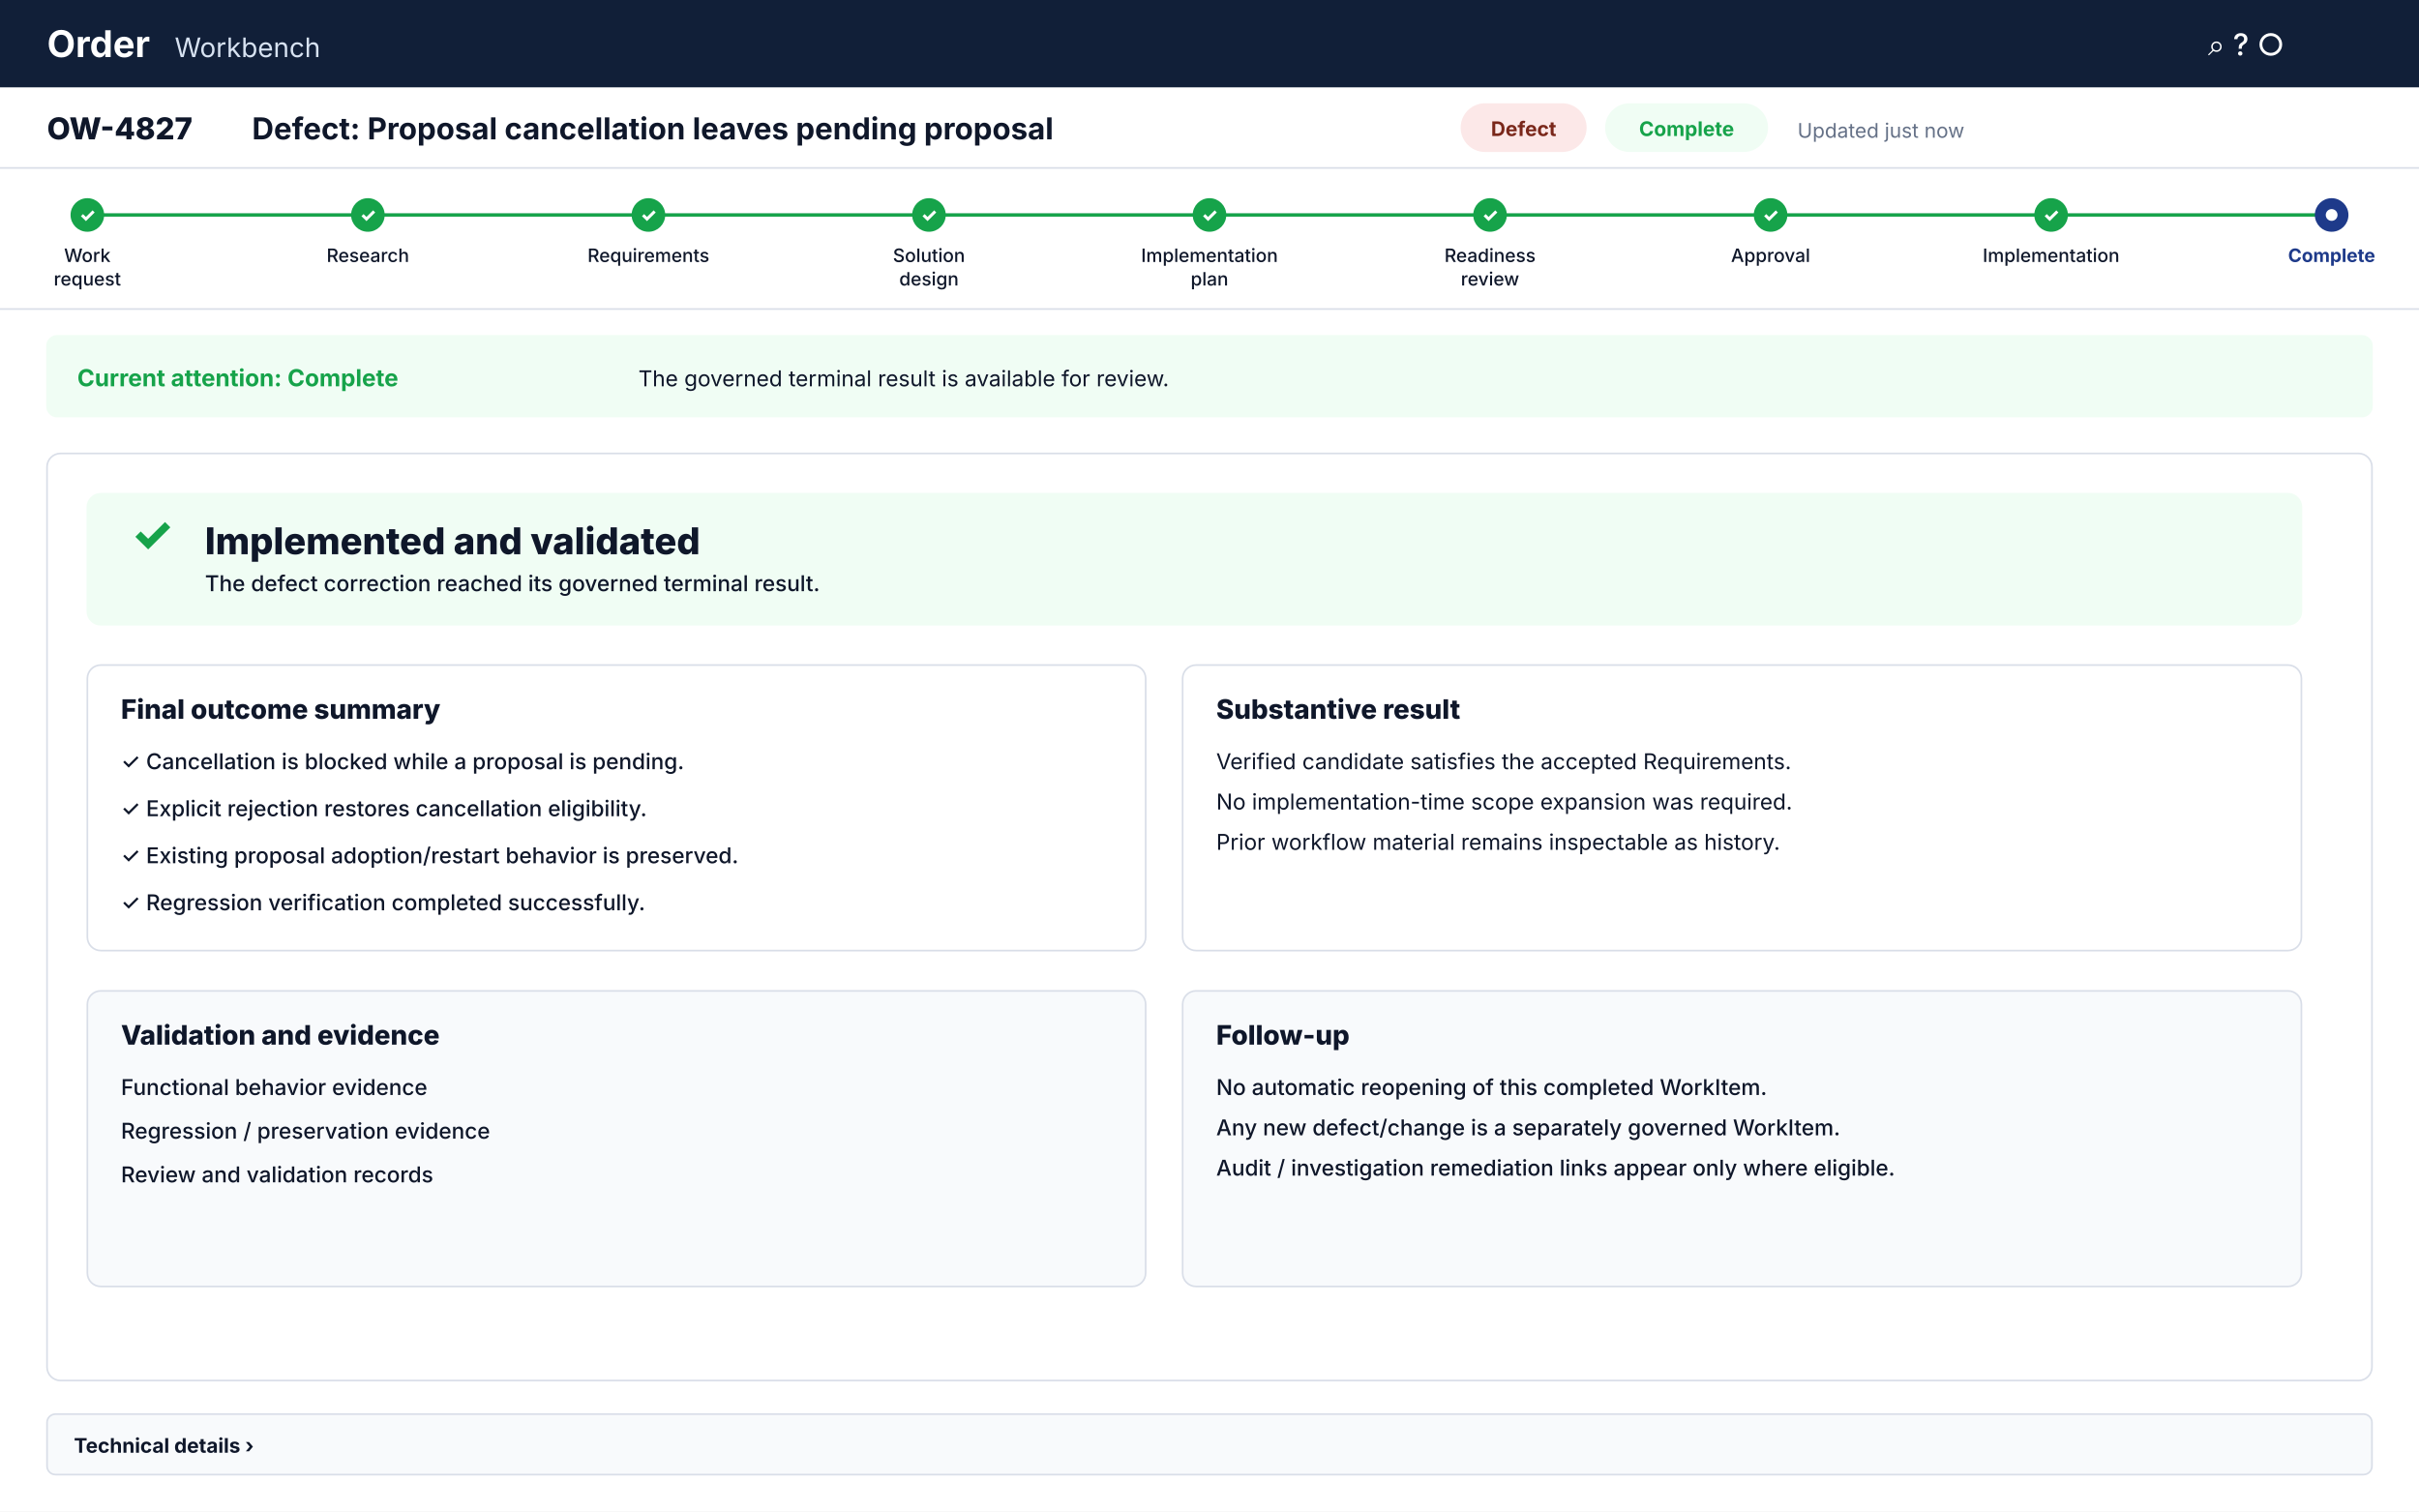
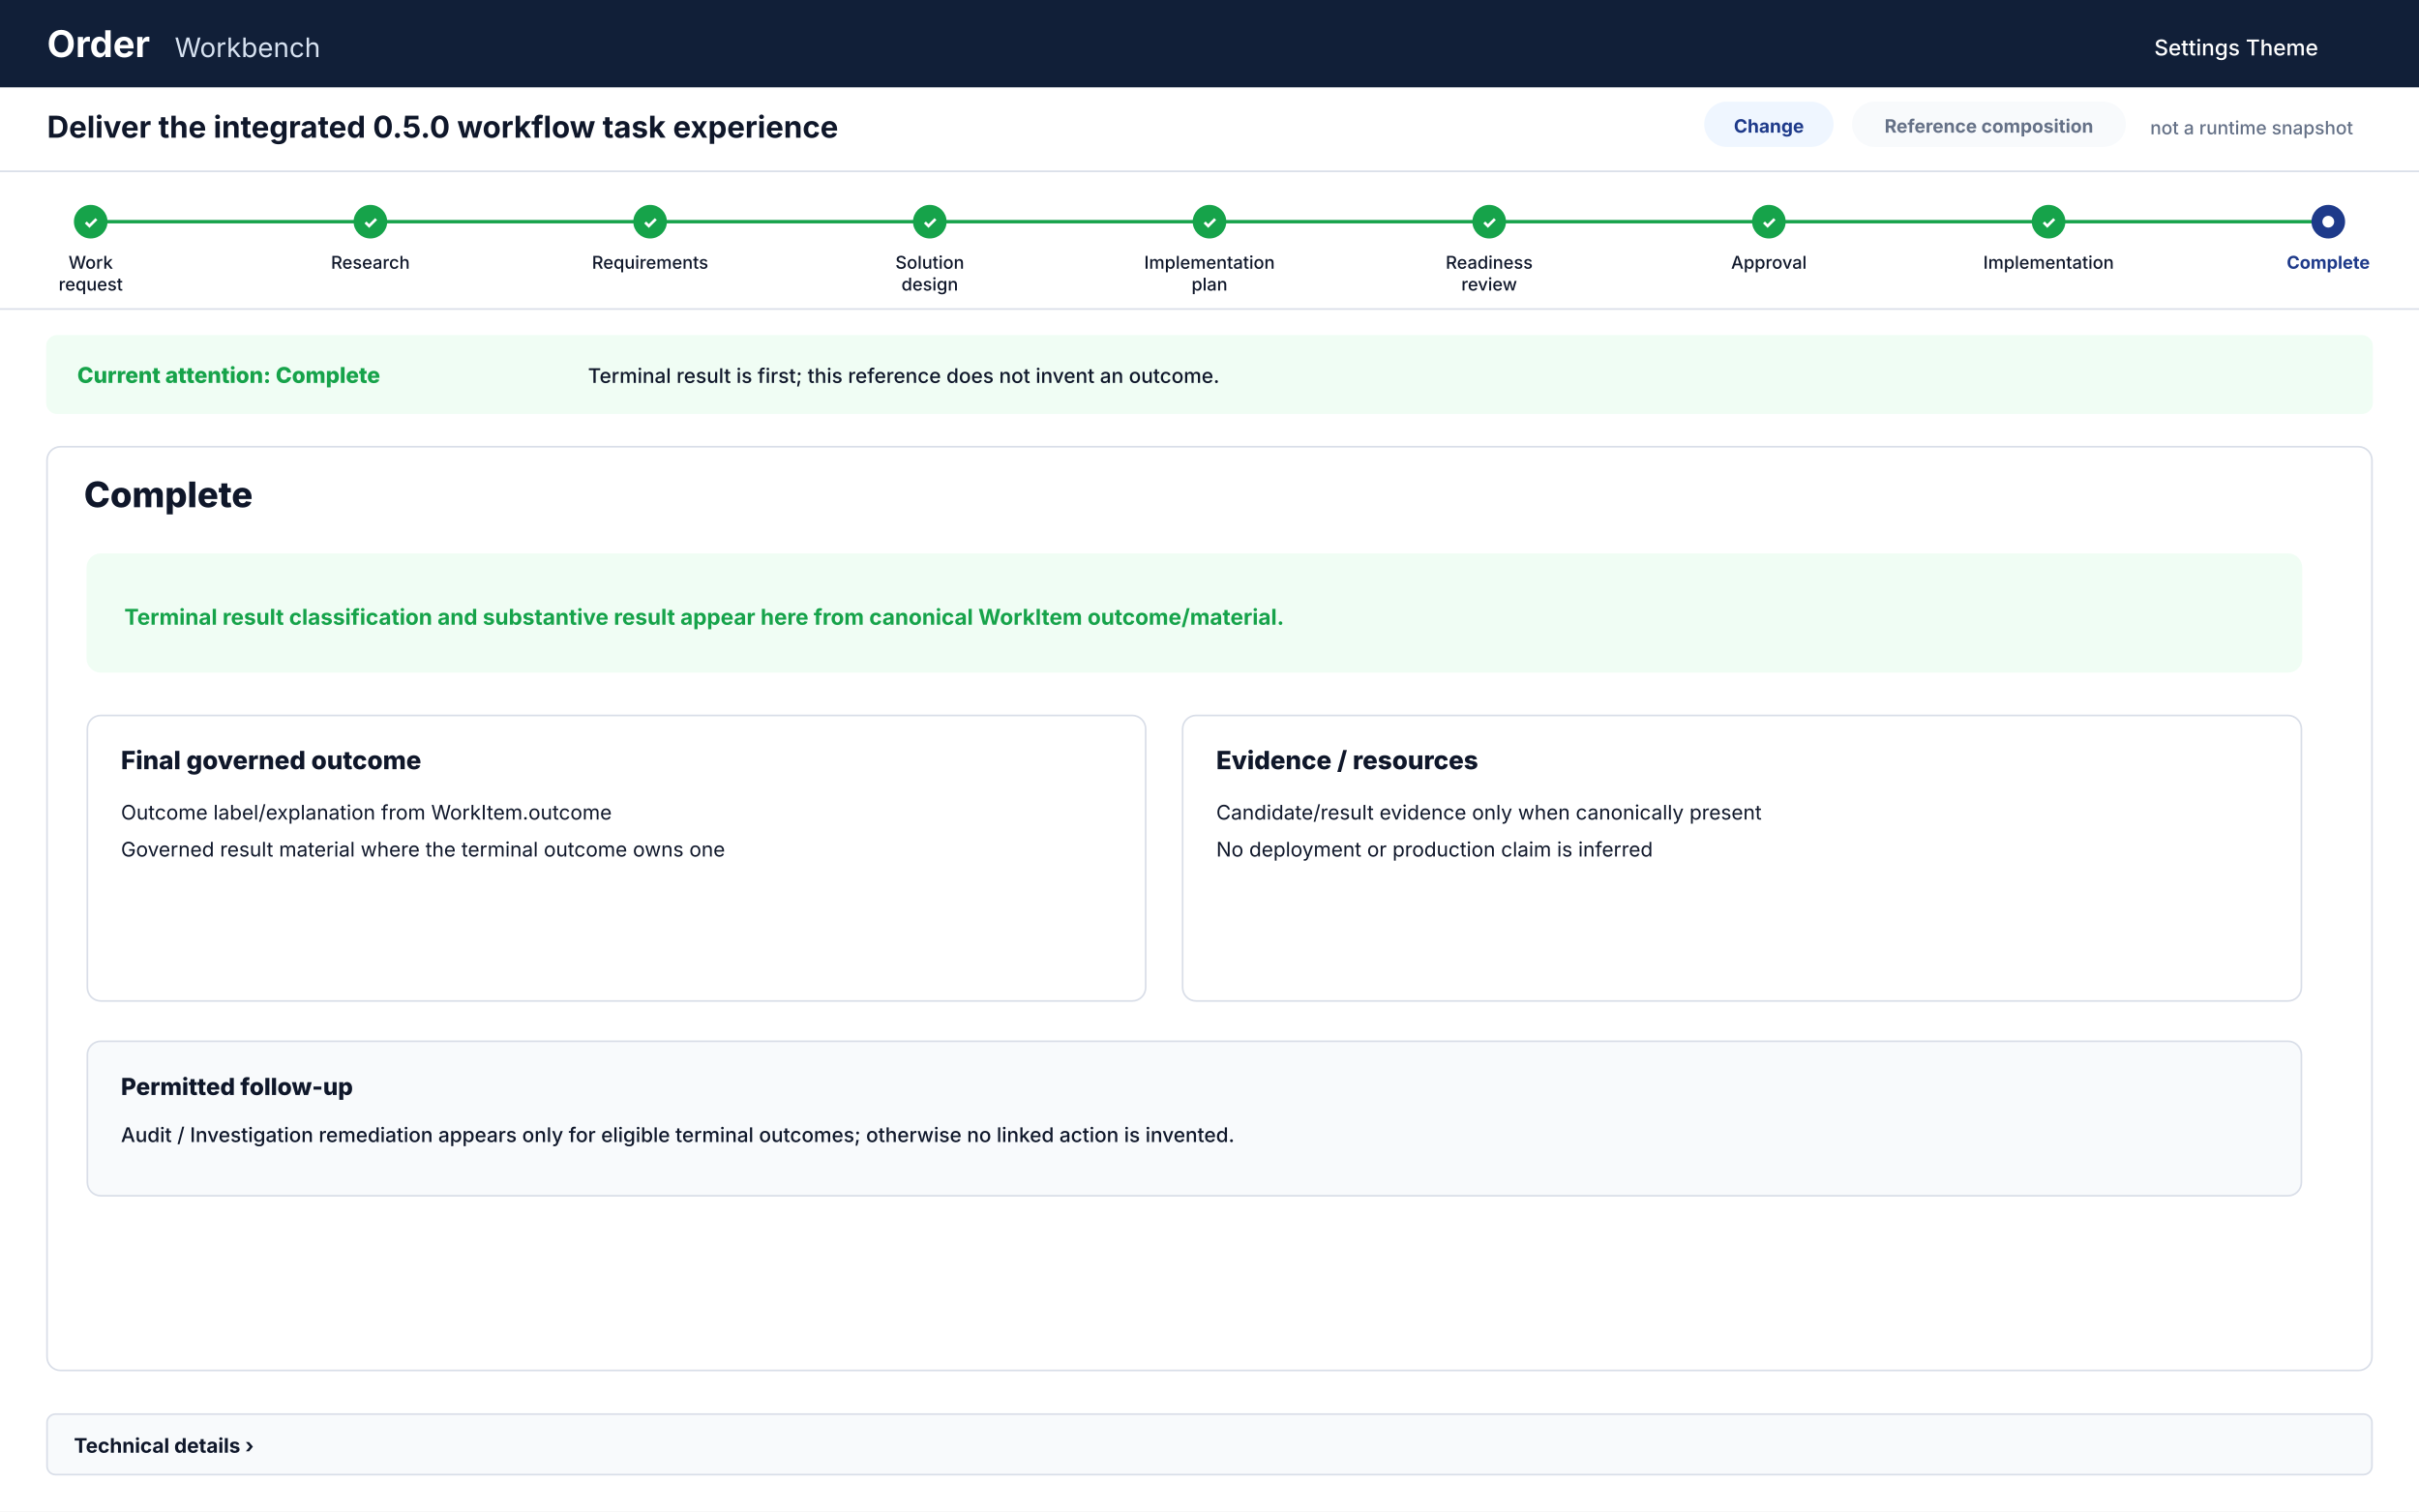
<svg xmlns="http://www.w3.org/2000/svg" width="1440" height="900" viewBox="0 0 1440 900">
  <rect width="1440" height="900" fill="#FFFFFF" />
  <rect width="1440" height="52" fill="#111F38" />
-   <text x="28" y="34" font-family="ui-sans-serif,system-ui,-apple-system,Segoe UI,sans-serif" font-size="22" font-weight="700" fill="#FFFFFF" text-anchor="start">Order</text>
+   <text x="28" y="34" font-family="ui-sans-serif,system-ui,-apple-system,Segoe UI,sans-serif" font-size="22" font-weight="700" fill="#fff" text-anchor="start">Order</text>
  <text x="104" y="34" font-family="ui-sans-serif,system-ui,-apple-system,Segoe UI,sans-serif" font-size="16" font-weight="400" fill="#D7E2F1" text-anchor="start">Workbench</text>
-   <text x="1360" y="33" font-family="ui-sans-serif,system-ui,-apple-system,Segoe UI,sans-serif" font-size="18" font-weight="500" fill="#FFFFFF" text-anchor="end">⌕   ?   ○</text>
-   <line x1="0" y1="100" x2="1440" y2="100" stroke="#D9DEE8" stroke-width="1" />
-   <text x="28" y="83" font-family="ui-sans-serif,system-ui,-apple-system,Segoe UI,sans-serif" font-size="18" font-weight="800" fill="#0F172A" text-anchor="start">OW-4827</text>
-   <text x="150" y="83" font-family="ui-sans-serif,system-ui,-apple-system,Segoe UI,sans-serif" font-size="18" font-weight="700" fill="#0F172A" text-anchor="start">Defect: Proposal cancellation leaves pending proposal</text>
-   <rect x="870" y="62" width="74" height="28" rx="14" fill="#FCE8E8" stroke="#FCE8E8" />
-   <text x="907" y="81" font-family="ui-sans-serif,system-ui,-apple-system,Segoe UI,sans-serif" font-size="12" font-weight="700" fill="#7A271A" text-anchor="middle">Defect</text>
-   <rect x="956" y="62" width="96" height="28" rx="14" fill="#F0FDF4" stroke="#F0FDF4" />
-   <text x="1004" y="81" font-family="ui-sans-serif,system-ui,-apple-system,Segoe UI,sans-serif" font-size="12" font-weight="700" fill="#16A34A" text-anchor="middle">Complete</text>
-   <text x="1070" y="82" font-family="ui-sans-serif,system-ui,-apple-system,Segoe UI,sans-serif" font-size="12" font-weight="400" fill="#657187" text-anchor="start">Updated just now</text>
-   <line x1="52" y1="128" x2="1388" y2="128" stroke="#D9DEE8" stroke-width="2" />
-   <line x1="52" y1="128" x2="1388" y2="128" stroke="#16A34A" stroke-width="2" />
-   <circle cx="52" cy="128" r="9" fill="#16A34A" stroke="#16A34A" stroke-width="2" />
-   <text x="52" y="132" font-family="ui-sans-serif,system-ui,-apple-system,Segoe UI,sans-serif" font-size="11" font-weight="800" fill="#fff" text-anchor="middle">✓</text>
-   <text x="52" y="156" font-family="ui-sans-serif,system-ui,-apple-system,Segoe UI,sans-serif" font-size="11" font-weight="500" fill="#0F172A" text-anchor="middle">Work</text>
-   <text x="52" y="170" font-family="ui-sans-serif,system-ui,-apple-system,Segoe UI,sans-serif" font-size="11" font-weight="500" fill="#0F172A" text-anchor="middle">request</text>
-   <circle cx="219" cy="128" r="9" fill="#16A34A" stroke="#16A34A" stroke-width="2" />
-   <text x="219" y="132" font-family="ui-sans-serif,system-ui,-apple-system,Segoe UI,sans-serif" font-size="11" font-weight="800" fill="#fff" text-anchor="middle">✓</text>
-   <text x="219" y="156" font-family="ui-sans-serif,system-ui,-apple-system,Segoe UI,sans-serif" font-size="11" font-weight="500" fill="#0F172A" text-anchor="middle">Research</text>
-   <circle cx="386" cy="128" r="9" fill="#16A34A" stroke="#16A34A" stroke-width="2" />
-   <text x="386" y="132" font-family="ui-sans-serif,system-ui,-apple-system,Segoe UI,sans-serif" font-size="11" font-weight="800" fill="#fff" text-anchor="middle">✓</text>
-   <text x="386" y="156" font-family="ui-sans-serif,system-ui,-apple-system,Segoe UI,sans-serif" font-size="11" font-weight="500" fill="#0F172A" text-anchor="middle">Requirements</text>
-   <circle cx="553" cy="128" r="9" fill="#16A34A" stroke="#16A34A" stroke-width="2" />
-   <text x="553" y="132" font-family="ui-sans-serif,system-ui,-apple-system,Segoe UI,sans-serif" font-size="11" font-weight="800" fill="#fff" text-anchor="middle">✓</text>
-   <text x="553" y="156" font-family="ui-sans-serif,system-ui,-apple-system,Segoe UI,sans-serif" font-size="11" font-weight="500" fill="#0F172A" text-anchor="middle">Solution</text>
-   <text x="553" y="170" font-family="ui-sans-serif,system-ui,-apple-system,Segoe UI,sans-serif" font-size="11" font-weight="500" fill="#0F172A" text-anchor="middle">design</text>
-   <circle cx="720" cy="128" r="9" fill="#16A34A" stroke="#16A34A" stroke-width="2" />
-   <text x="720" y="132" font-family="ui-sans-serif,system-ui,-apple-system,Segoe UI,sans-serif" font-size="11" font-weight="800" fill="#fff" text-anchor="middle">✓</text>
-   <text x="720" y="156" font-family="ui-sans-serif,system-ui,-apple-system,Segoe UI,sans-serif" font-size="11" font-weight="500" fill="#0F172A" text-anchor="middle">Implementation</text>
-   <text x="720" y="170" font-family="ui-sans-serif,system-ui,-apple-system,Segoe UI,sans-serif" font-size="11" font-weight="500" fill="#0F172A" text-anchor="middle">plan</text>
-   <circle cx="887" cy="128" r="9" fill="#16A34A" stroke="#16A34A" stroke-width="2" />
-   <text x="887" y="132" font-family="ui-sans-serif,system-ui,-apple-system,Segoe UI,sans-serif" font-size="11" font-weight="800" fill="#fff" text-anchor="middle">✓</text>
-   <text x="887" y="156" font-family="ui-sans-serif,system-ui,-apple-system,Segoe UI,sans-serif" font-size="11" font-weight="500" fill="#0F172A" text-anchor="middle">Readiness</text>
-   <text x="887" y="170" font-family="ui-sans-serif,system-ui,-apple-system,Segoe UI,sans-serif" font-size="11" font-weight="500" fill="#0F172A" text-anchor="middle">review</text>
-   <circle cx="1054" cy="128" r="9" fill="#16A34A" stroke="#16A34A" stroke-width="2" />
-   <text x="1054" y="132" font-family="ui-sans-serif,system-ui,-apple-system,Segoe UI,sans-serif" font-size="11" font-weight="800" fill="#fff" text-anchor="middle">✓</text>
-   <text x="1054" y="156" font-family="ui-sans-serif,system-ui,-apple-system,Segoe UI,sans-serif" font-size="11" font-weight="500" fill="#0F172A" text-anchor="middle">Approval</text>
-   <circle cx="1221" cy="128" r="9" fill="#16A34A" stroke="#16A34A" stroke-width="2" />
-   <text x="1221" y="132" font-family="ui-sans-serif,system-ui,-apple-system,Segoe UI,sans-serif" font-size="11" font-weight="800" fill="#fff" text-anchor="middle">✓</text>
-   <text x="1221" y="156" font-family="ui-sans-serif,system-ui,-apple-system,Segoe UI,sans-serif" font-size="11" font-weight="500" fill="#0F172A" text-anchor="middle">Implementation</text>
-   <circle cx="1388" cy="128" r="9" fill="#1E3A8A" stroke="#1E3A8A" stroke-width="2" />
-   <circle cx="1388" cy="128" r="3.5" fill="#fff" />
-   <text x="1388" y="156" font-family="ui-sans-serif,system-ui,-apple-system,Segoe UI,sans-serif" font-size="11" font-weight="700" fill="#1E3A8A" text-anchor="middle">Complete</text>
+   <text x="1380" y="33" font-family="ui-sans-serif,system-ui,-apple-system,Segoe UI,sans-serif" font-size="13" font-weight="500" fill="#fff" text-anchor="end">Settings   Theme</text>
+   <line x1="0" y1="102" x2="1440" y2="102" stroke="#D9DEE8" stroke-width="1" />
+   <text x="28" y="82" font-family="ui-sans-serif,system-ui,-apple-system,Segoe UI,sans-serif" font-size="18" font-weight="700" fill="#0F172A" text-anchor="start">Deliver the integrated 0.5.0 workflow task experience</text>
+   <rect x="1015" y="61" width="76" height="26" rx="13" fill="#EFF6FF" stroke="#EFF6FF" />
+   <text x="1053" y="79" font-family="ui-sans-serif,system-ui,-apple-system,Segoe UI,sans-serif" font-size="11" font-weight="700" fill="#1E3A8A" text-anchor="middle">Change</text>
+   <rect x="1103" y="61" width="162" height="26" rx="13" fill="#F8FAFC" stroke="#F8FAFC" />
+   <text x="1184" y="79" font-family="ui-sans-serif,system-ui,-apple-system,Segoe UI,sans-serif" font-size="11" font-weight="700" fill="#657187" text-anchor="middle">Reference composition</text>
+   <text x="1280" y="80" font-family="ui-sans-serif,system-ui,-apple-system,Segoe UI,sans-serif" font-size="11" font-weight="500" fill="#657187" text-anchor="start">not a runtime snapshot</text>
+   <line x1="54" y1="132" x2="1386" y2="132" stroke="#D9DEE8" stroke-width="2" />
+   <line x1="54" y1="132" x2="1386" y2="132" stroke="#16A34A" stroke-width="2" />
+   <circle cx="54" cy="132" r="9" fill="#16A34A" stroke="#16A34A" stroke-width="2" />
+   <text x="54" y="136" font-family="ui-sans-serif,system-ui,-apple-system,Segoe UI,sans-serif" font-size="10" font-weight="800" fill="#fff" text-anchor="middle">✓</text>
+   <text x="54" y="160" font-family="ui-sans-serif,system-ui,-apple-system,Segoe UI,sans-serif" font-size="10.5" font-weight="500" fill="#0F172A" text-anchor="middle">Work</text>
+   <text x="54" y="173" font-family="ui-sans-serif,system-ui,-apple-system,Segoe UI,sans-serif" font-size="10.5" font-weight="500" fill="#0F172A" text-anchor="middle">request</text>
+   <circle cx="220.5" cy="132" r="9" fill="#16A34A" stroke="#16A34A" stroke-width="2" />
+   <text x="220.5" y="136" font-family="ui-sans-serif,system-ui,-apple-system,Segoe UI,sans-serif" font-size="10" font-weight="800" fill="#fff" text-anchor="middle">✓</text>
+   <text x="220.5" y="160" font-family="ui-sans-serif,system-ui,-apple-system,Segoe UI,sans-serif" font-size="10.5" font-weight="500" fill="#0F172A" text-anchor="middle">Research</text>
+   <circle cx="387" cy="132" r="9" fill="#16A34A" stroke="#16A34A" stroke-width="2" />
+   <text x="387" y="136" font-family="ui-sans-serif,system-ui,-apple-system,Segoe UI,sans-serif" font-size="10" font-weight="800" fill="#fff" text-anchor="middle">✓</text>
+   <text x="387" y="160" font-family="ui-sans-serif,system-ui,-apple-system,Segoe UI,sans-serif" font-size="10.5" font-weight="500" fill="#0F172A" text-anchor="middle">Requirements</text>
+   <circle cx="553.5" cy="132" r="9" fill="#16A34A" stroke="#16A34A" stroke-width="2" />
+   <text x="553.5" y="136" font-family="ui-sans-serif,system-ui,-apple-system,Segoe UI,sans-serif" font-size="10" font-weight="800" fill="#fff" text-anchor="middle">✓</text>
+   <text x="553.5" y="160" font-family="ui-sans-serif,system-ui,-apple-system,Segoe UI,sans-serif" font-size="10.5" font-weight="500" fill="#0F172A" text-anchor="middle">Solution</text>
+   <text x="553.5" y="173" font-family="ui-sans-serif,system-ui,-apple-system,Segoe UI,sans-serif" font-size="10.5" font-weight="500" fill="#0F172A" text-anchor="middle">design</text>
+   <circle cx="720" cy="132" r="9" fill="#16A34A" stroke="#16A34A" stroke-width="2" />
+   <text x="720" y="136" font-family="ui-sans-serif,system-ui,-apple-system,Segoe UI,sans-serif" font-size="10" font-weight="800" fill="#fff" text-anchor="middle">✓</text>
+   <text x="720" y="160" font-family="ui-sans-serif,system-ui,-apple-system,Segoe UI,sans-serif" font-size="10.5" font-weight="500" fill="#0F172A" text-anchor="middle">Implementation</text>
+   <text x="720" y="173" font-family="ui-sans-serif,system-ui,-apple-system,Segoe UI,sans-serif" font-size="10.5" font-weight="500" fill="#0F172A" text-anchor="middle">plan</text>
+   <circle cx="886.5" cy="132" r="9" fill="#16A34A" stroke="#16A34A" stroke-width="2" />
+   <text x="886.5" y="136" font-family="ui-sans-serif,system-ui,-apple-system,Segoe UI,sans-serif" font-size="10" font-weight="800" fill="#fff" text-anchor="middle">✓</text>
+   <text x="886.5" y="160" font-family="ui-sans-serif,system-ui,-apple-system,Segoe UI,sans-serif" font-size="10.5" font-weight="500" fill="#0F172A" text-anchor="middle">Readiness</text>
+   <text x="886.5" y="173" font-family="ui-sans-serif,system-ui,-apple-system,Segoe UI,sans-serif" font-size="10.5" font-weight="500" fill="#0F172A" text-anchor="middle">review</text>
+   <circle cx="1053" cy="132" r="9" fill="#16A34A" stroke="#16A34A" stroke-width="2" />
+   <text x="1053" y="136" font-family="ui-sans-serif,system-ui,-apple-system,Segoe UI,sans-serif" font-size="10" font-weight="800" fill="#fff" text-anchor="middle">✓</text>
+   <text x="1053" y="160" font-family="ui-sans-serif,system-ui,-apple-system,Segoe UI,sans-serif" font-size="10.5" font-weight="500" fill="#0F172A" text-anchor="middle">Approval</text>
+   <circle cx="1219.5" cy="132" r="9" fill="#16A34A" stroke="#16A34A" stroke-width="2" />
+   <text x="1219.5" y="136" font-family="ui-sans-serif,system-ui,-apple-system,Segoe UI,sans-serif" font-size="10" font-weight="800" fill="#fff" text-anchor="middle">✓</text>
+   <text x="1219.5" y="160" font-family="ui-sans-serif,system-ui,-apple-system,Segoe UI,sans-serif" font-size="10.5" font-weight="500" fill="#0F172A" text-anchor="middle">Implementation</text>
+   <circle cx="1386" cy="132" r="9" fill="#1E3A8A" stroke="#1E3A8A" stroke-width="2" />
+   <circle cx="1386" cy="132" r="3.5" fill="#fff" />
+   <text x="1386" y="160" font-family="ui-sans-serif,system-ui,-apple-system,Segoe UI,sans-serif" font-size="10.5" font-weight="700" fill="#1E3A8A" text-anchor="middle">Complete</text>
  <line x1="0" y1="184" x2="1440" y2="184" stroke="#D9DEE8" stroke-width="1" />
-   <rect x="28" y="200" width="1384" height="48" rx="6" fill="#F0FDF4" stroke="#F0FDF4" />
-   <text x="46" y="230" font-family="ui-sans-serif,system-ui,-apple-system,Segoe UI,sans-serif" font-size="14" font-weight="700" fill="#16A34A" text-anchor="start">Current attention: Complete</text>
-   <text x="380" y="230" font-family="ui-sans-serif,system-ui,-apple-system,Segoe UI,sans-serif" font-size="13" font-weight="400" fill="#0F172A" text-anchor="start">The governed terminal result is available for review.</text>
-   <rect x="28" y="270" width="1384" height="552" rx="8" fill="#FFFFFF" stroke="#D9DEE8" />
-   <rect x="52" y="294" width="1318" height="78" rx="8" fill="#F0FDF4" stroke="#F0FDF4" />
-   <text x="78" y="328" font-family="ui-sans-serif,system-ui,-apple-system,Segoe UI,sans-serif" font-size="28" font-weight="800" fill="#16A34A" text-anchor="start">✓</text>
-   <text x="122" y="330" font-family="ui-sans-serif,system-ui,-apple-system,Segoe UI,sans-serif" font-size="22" font-weight="800" fill="#0F172A" text-anchor="start">Implemented and validated</text>
-   <text x="122" y="352" font-family="ui-sans-serif,system-ui,-apple-system,Segoe UI,sans-serif" font-size="13" font-weight="500" fill="#0F172A" text-anchor="start">The defect correction reached its governed terminal result.</text>
-   <rect x="52" y="396" width="630" height="170" rx="8" fill="#FFFFFF" stroke="#D9DEE8" />
-   <text x="72" y="428" font-family="ui-sans-serif,system-ui,-apple-system,Segoe UI,sans-serif" font-size="16" font-weight="800" fill="#0F172A" text-anchor="start">Final outcome summary</text>
-   <text x="72" y="458" font-family="ui-sans-serif,system-ui,-apple-system,Segoe UI,sans-serif" font-size="13" font-weight="500" fill="#0F172A" text-anchor="start">✓ Cancellation is blocked while a proposal is pending.</text>
-   <text x="72" y="486" font-family="ui-sans-serif,system-ui,-apple-system,Segoe UI,sans-serif" font-size="13" font-weight="500" fill="#0F172A" text-anchor="start">✓ Explicit rejection restores cancellation eligibility.</text>
-   <text x="72" y="514" font-family="ui-sans-serif,system-ui,-apple-system,Segoe UI,sans-serif" font-size="13" font-weight="500" fill="#0F172A" text-anchor="start">✓ Existing proposal adoption/restart behavior is preserved.</text>
-   <text x="72" y="542" font-family="ui-sans-serif,system-ui,-apple-system,Segoe UI,sans-serif" font-size="13" font-weight="500" fill="#0F172A" text-anchor="start">✓ Regression verification completed successfully.</text>
-   <rect x="704" y="396" width="666" height="170" rx="8" fill="#FFFFFF" stroke="#D9DEE8" />
-   <text x="724" y="428" font-family="ui-sans-serif,system-ui,-apple-system,Segoe UI,sans-serif" font-size="16" font-weight="800" fill="#0F172A" text-anchor="start">Substantive result</text>
-   <text x="724" y="458" font-family="ui-sans-serif,system-ui,-apple-system,Segoe UI,sans-serif" font-size="13" font-weight="400" fill="#0F172A" text-anchor="start">Verified candidate satisfies the accepted Requirements.</text>
-   <text x="724" y="482" font-family="ui-sans-serif,system-ui,-apple-system,Segoe UI,sans-serif" font-size="13" font-weight="400" fill="#0F172A" text-anchor="start">No implementation-time scope expansion was required.</text>
-   <text x="724" y="506" font-family="ui-sans-serif,system-ui,-apple-system,Segoe UI,sans-serif" font-size="13" font-weight="400" fill="#0F172A" text-anchor="start">Prior workflow material remains inspectable as history.</text>
-   <rect x="52" y="590" width="630" height="176" rx="8" fill="#F8FAFC" stroke="#D9DEE8" />
-   <text x="72" y="622" font-family="ui-sans-serif,system-ui,-apple-system,Segoe UI,sans-serif" font-size="16" font-weight="800" fill="#0F172A" text-anchor="start">Validation and evidence</text>
-   <text x="72" y="652" font-family="ui-sans-serif,system-ui,-apple-system,Segoe UI,sans-serif" font-size="13" font-weight="500" fill="#0F172A" text-anchor="start">Functional behavior evidence</text>
-   <text x="72" y="678" font-family="ui-sans-serif,system-ui,-apple-system,Segoe UI,sans-serif" font-size="13" font-weight="500" fill="#0F172A" text-anchor="start">Regression / preservation evidence</text>
-   <text x="72" y="704" font-family="ui-sans-serif,system-ui,-apple-system,Segoe UI,sans-serif" font-size="13" font-weight="500" fill="#0F172A" text-anchor="start">Review and validation records</text>
-   <rect x="704" y="590" width="666" height="176" rx="8" fill="#F8FAFC" stroke="#D9DEE8" />
-   <text x="724" y="622" font-family="ui-sans-serif,system-ui,-apple-system,Segoe UI,sans-serif" font-size="16" font-weight="800" fill="#0F172A" text-anchor="start">Follow-up</text>
-   <text x="724" y="652" font-family="ui-sans-serif,system-ui,-apple-system,Segoe UI,sans-serif" font-size="13" font-weight="500" fill="#0F172A" text-anchor="start">No automatic reopening of this completed WorkItem.</text>
-   <text x="724" y="676" font-family="ui-sans-serif,system-ui,-apple-system,Segoe UI,sans-serif" font-size="13" font-weight="500" fill="#0F172A" text-anchor="start">Any new defect/change is a separately governed WorkItem.</text>
-   <text x="724" y="700" font-family="ui-sans-serif,system-ui,-apple-system,Segoe UI,sans-serif" font-size="13" font-weight="500" fill="#0F172A" text-anchor="start">Audit / investigation remediation links appear only where eligible.</text>
+   <rect x="28" y="200" width="1384" height="46" rx="6" fill="#F0FDF4" stroke="#F0FDF4" />
+   <text x="46" y="228" font-family="ui-sans-serif,system-ui,-apple-system,Segoe UI,sans-serif" font-size="13" font-weight="800" fill="#16A34A" text-anchor="start">Current attention: Complete</text>
+   <text x="350" y="228" font-family="ui-sans-serif,system-ui,-apple-system,Segoe UI,sans-serif" font-size="12" font-weight="500" fill="#0F172A" text-anchor="start">Terminal result is first; this reference does not invent an outcome.</text>
+   <rect x="28" y="266" width="1384" height="550" rx="8" fill="#FFFFFF" stroke="#D9DEE8" />
+   <text x="50" y="302" font-family="ui-sans-serif,system-ui,-apple-system,Segoe UI,sans-serif" font-size="21" font-weight="800" fill="#0F172A" text-anchor="start">Complete</text>
+   <rect x="52" y="330" width="1318" height="70" rx="8" fill="#F0FDF4" stroke="#F0FDF4" />
+   <text x="74" y="372" font-family="ui-sans-serif,system-ui,-apple-system,Segoe UI,sans-serif" font-size="13" font-weight="700" fill="#16A34A" text-anchor="start">Terminal result classification and substantive result appear here from canonical WorkItem outcome/material.</text>
+   <rect x="52" y="426" width="630" height="170" rx="8" fill="#FFFFFF" stroke="#D9DEE8" />
+   <text x="72" y="458" font-family="ui-sans-serif,system-ui,-apple-system,Segoe UI,sans-serif" font-size="15" font-weight="800" fill="#0F172A" text-anchor="start">Final governed outcome</text>
+   <text x="72" y="488" font-family="ui-sans-serif,system-ui,-apple-system,Segoe UI,sans-serif" font-size="12" font-weight="400" fill="#0F172A" text-anchor="start">Outcome label/explanation from WorkItem.outcome</text>
+   <text x="72" y="510" font-family="ui-sans-serif,system-ui,-apple-system,Segoe UI,sans-serif" font-size="12" font-weight="400" fill="#0F172A" text-anchor="start">Governed result material where the terminal outcome owns one</text>
+   <rect x="704" y="426" width="666" height="170" rx="8" fill="#FFFFFF" stroke="#D9DEE8" />
+   <text x="724" y="458" font-family="ui-sans-serif,system-ui,-apple-system,Segoe UI,sans-serif" font-size="15" font-weight="800" fill="#0F172A" text-anchor="start">Evidence / resources</text>
+   <text x="724" y="488" font-family="ui-sans-serif,system-ui,-apple-system,Segoe UI,sans-serif" font-size="12" font-weight="400" fill="#0F172A" text-anchor="start">Candidate/result evidence only when canonically present</text>
+   <text x="724" y="510" font-family="ui-sans-serif,system-ui,-apple-system,Segoe UI,sans-serif" font-size="12" font-weight="400" fill="#0F172A" text-anchor="start">No deployment or production claim is inferred</text>
+   <rect x="52" y="620" width="1318" height="92" rx="8" fill="#F8FAFC" stroke="#D9DEE8" />
+   <text x="72" y="652" font-family="ui-sans-serif,system-ui,-apple-system,Segoe UI,sans-serif" font-size="14" font-weight="800" fill="#0F172A" text-anchor="start">Permitted follow-up</text>
+   <text x="72" y="680" font-family="ui-sans-serif,system-ui,-apple-system,Segoe UI,sans-serif" font-size="12" font-weight="500" fill="#0F172A" text-anchor="start">Audit / Investigation remediation appears only for eligible terminal outcomes; otherwise no linked action is invented.</text>
  <rect x="28" y="842" width="1384" height="36" rx="5" fill="#F8FAFC" stroke="#D9DEE8" />
  <text x="44" y="865" font-family="ui-sans-serif,system-ui,-apple-system,Segoe UI,sans-serif" font-size="12" font-weight="700" fill="#0F172A" text-anchor="start">Technical details  ›</text>
</svg>
